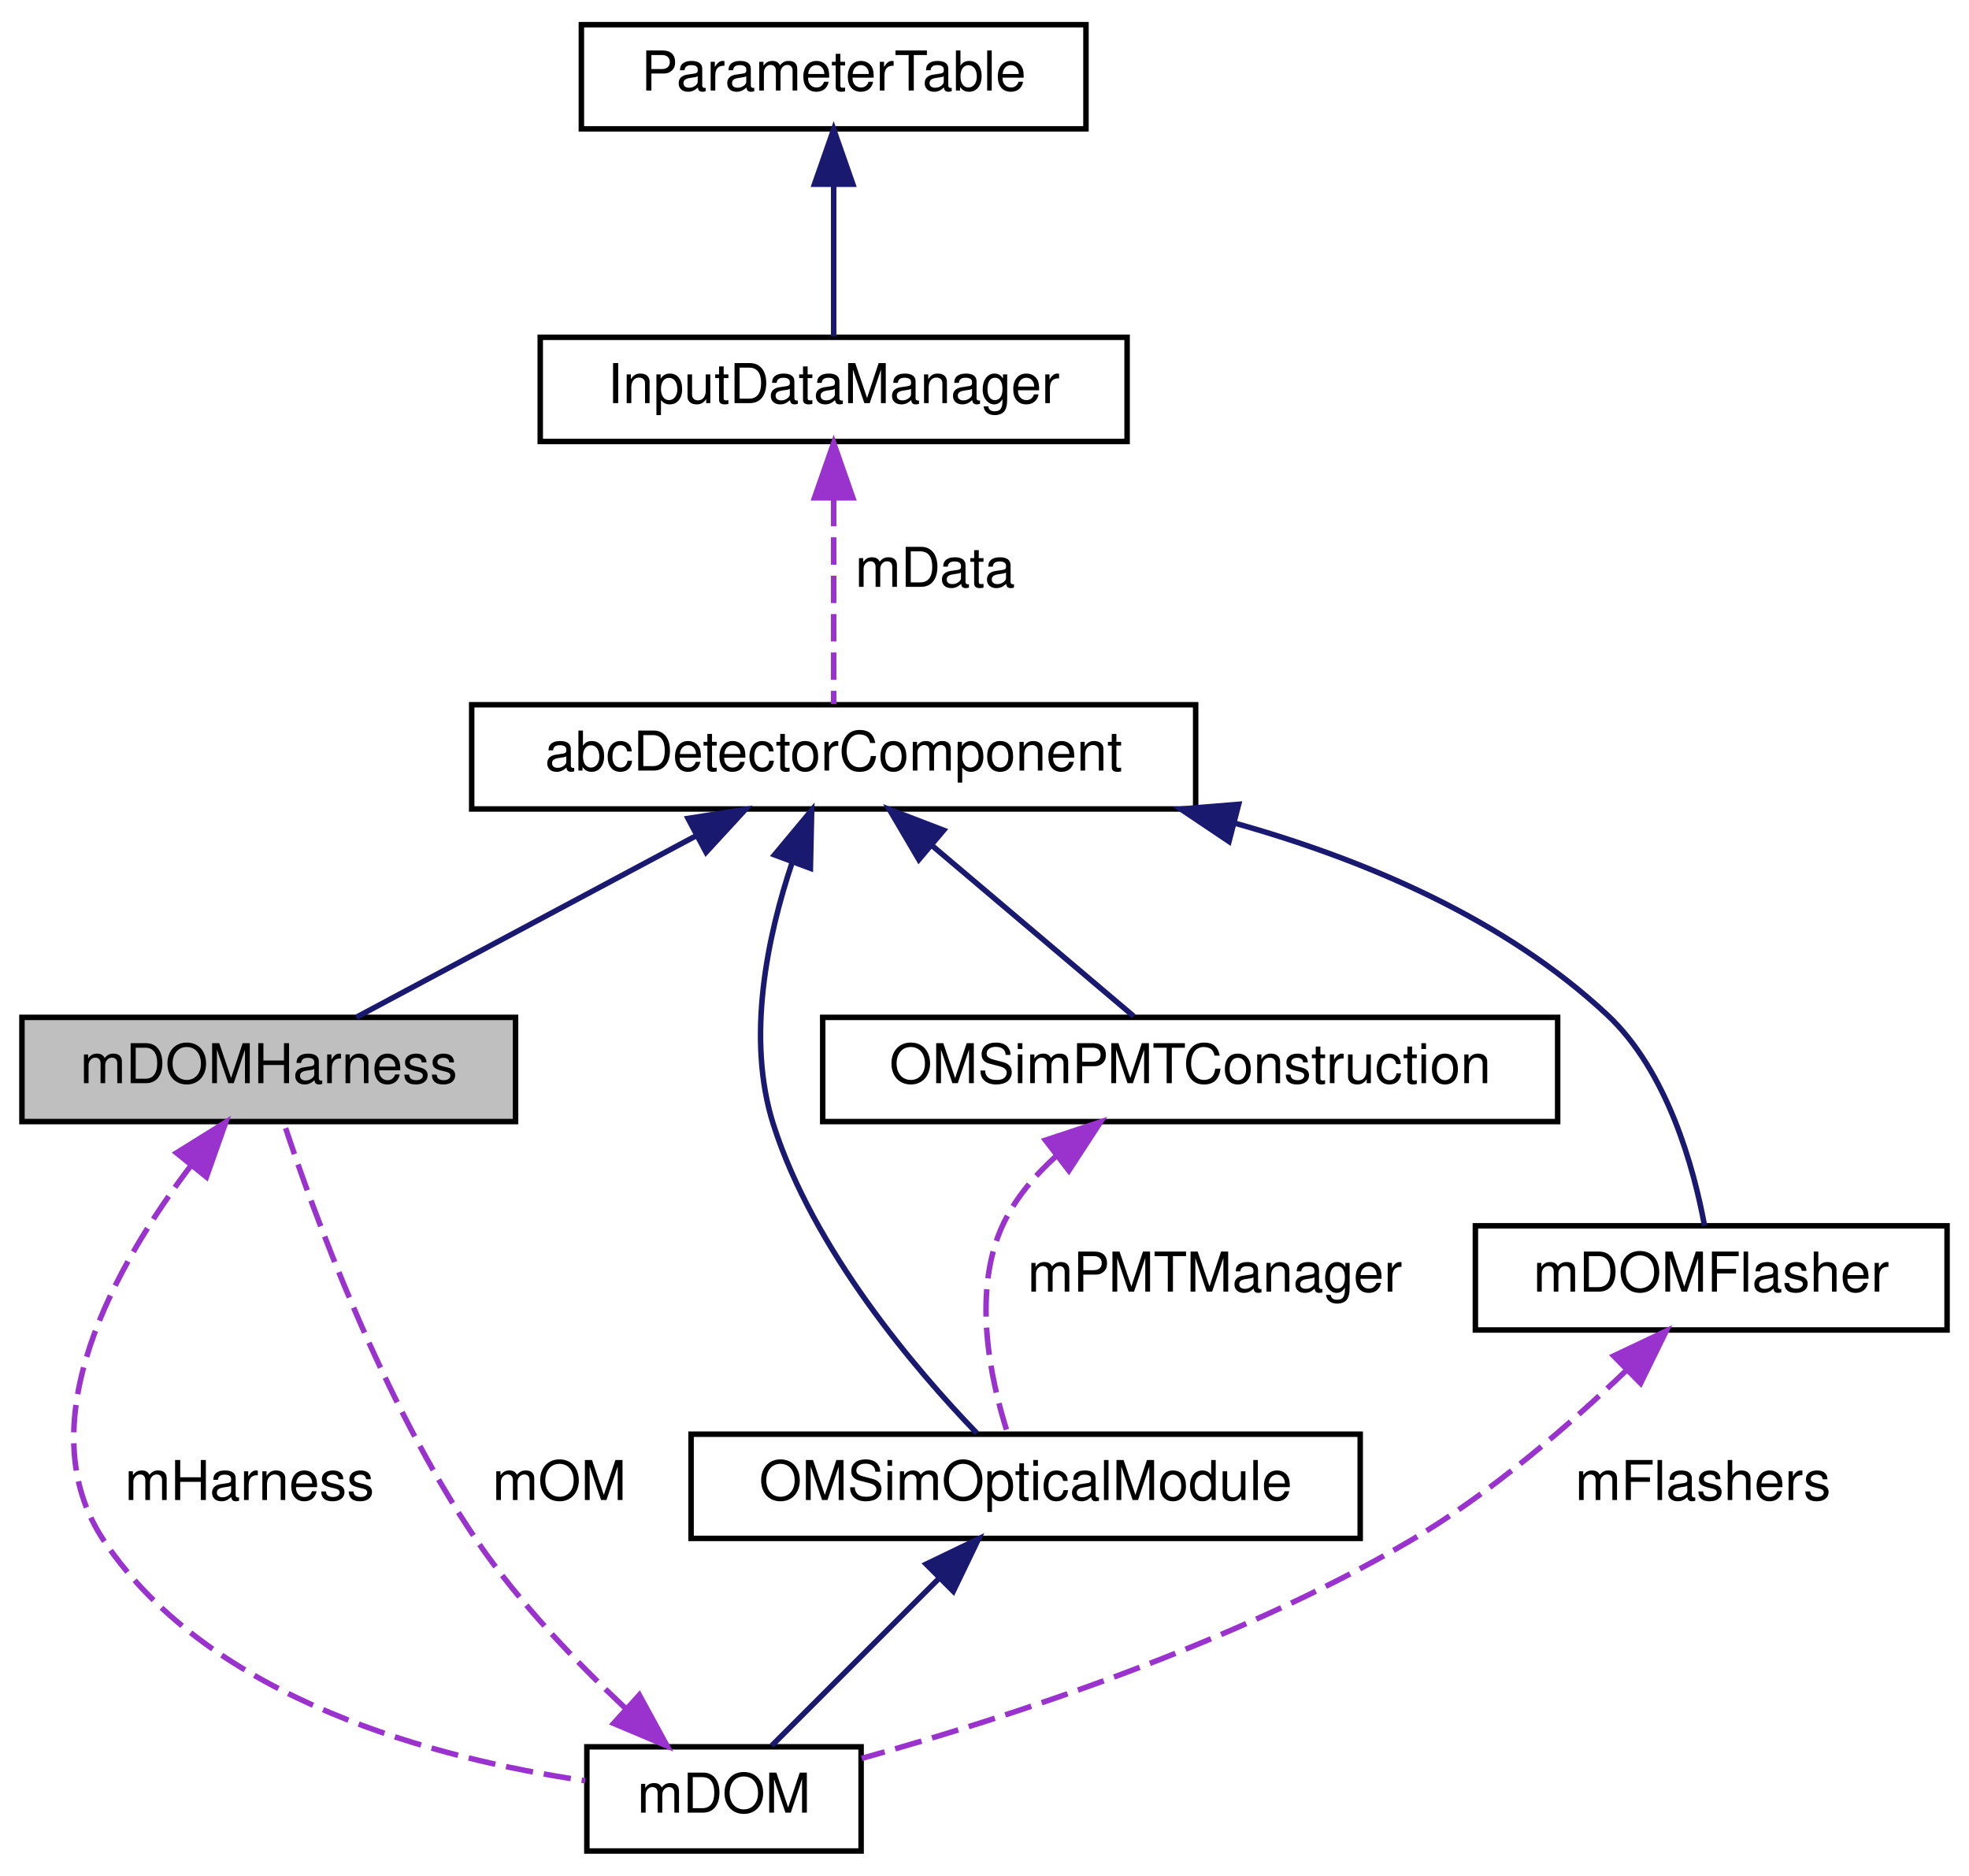
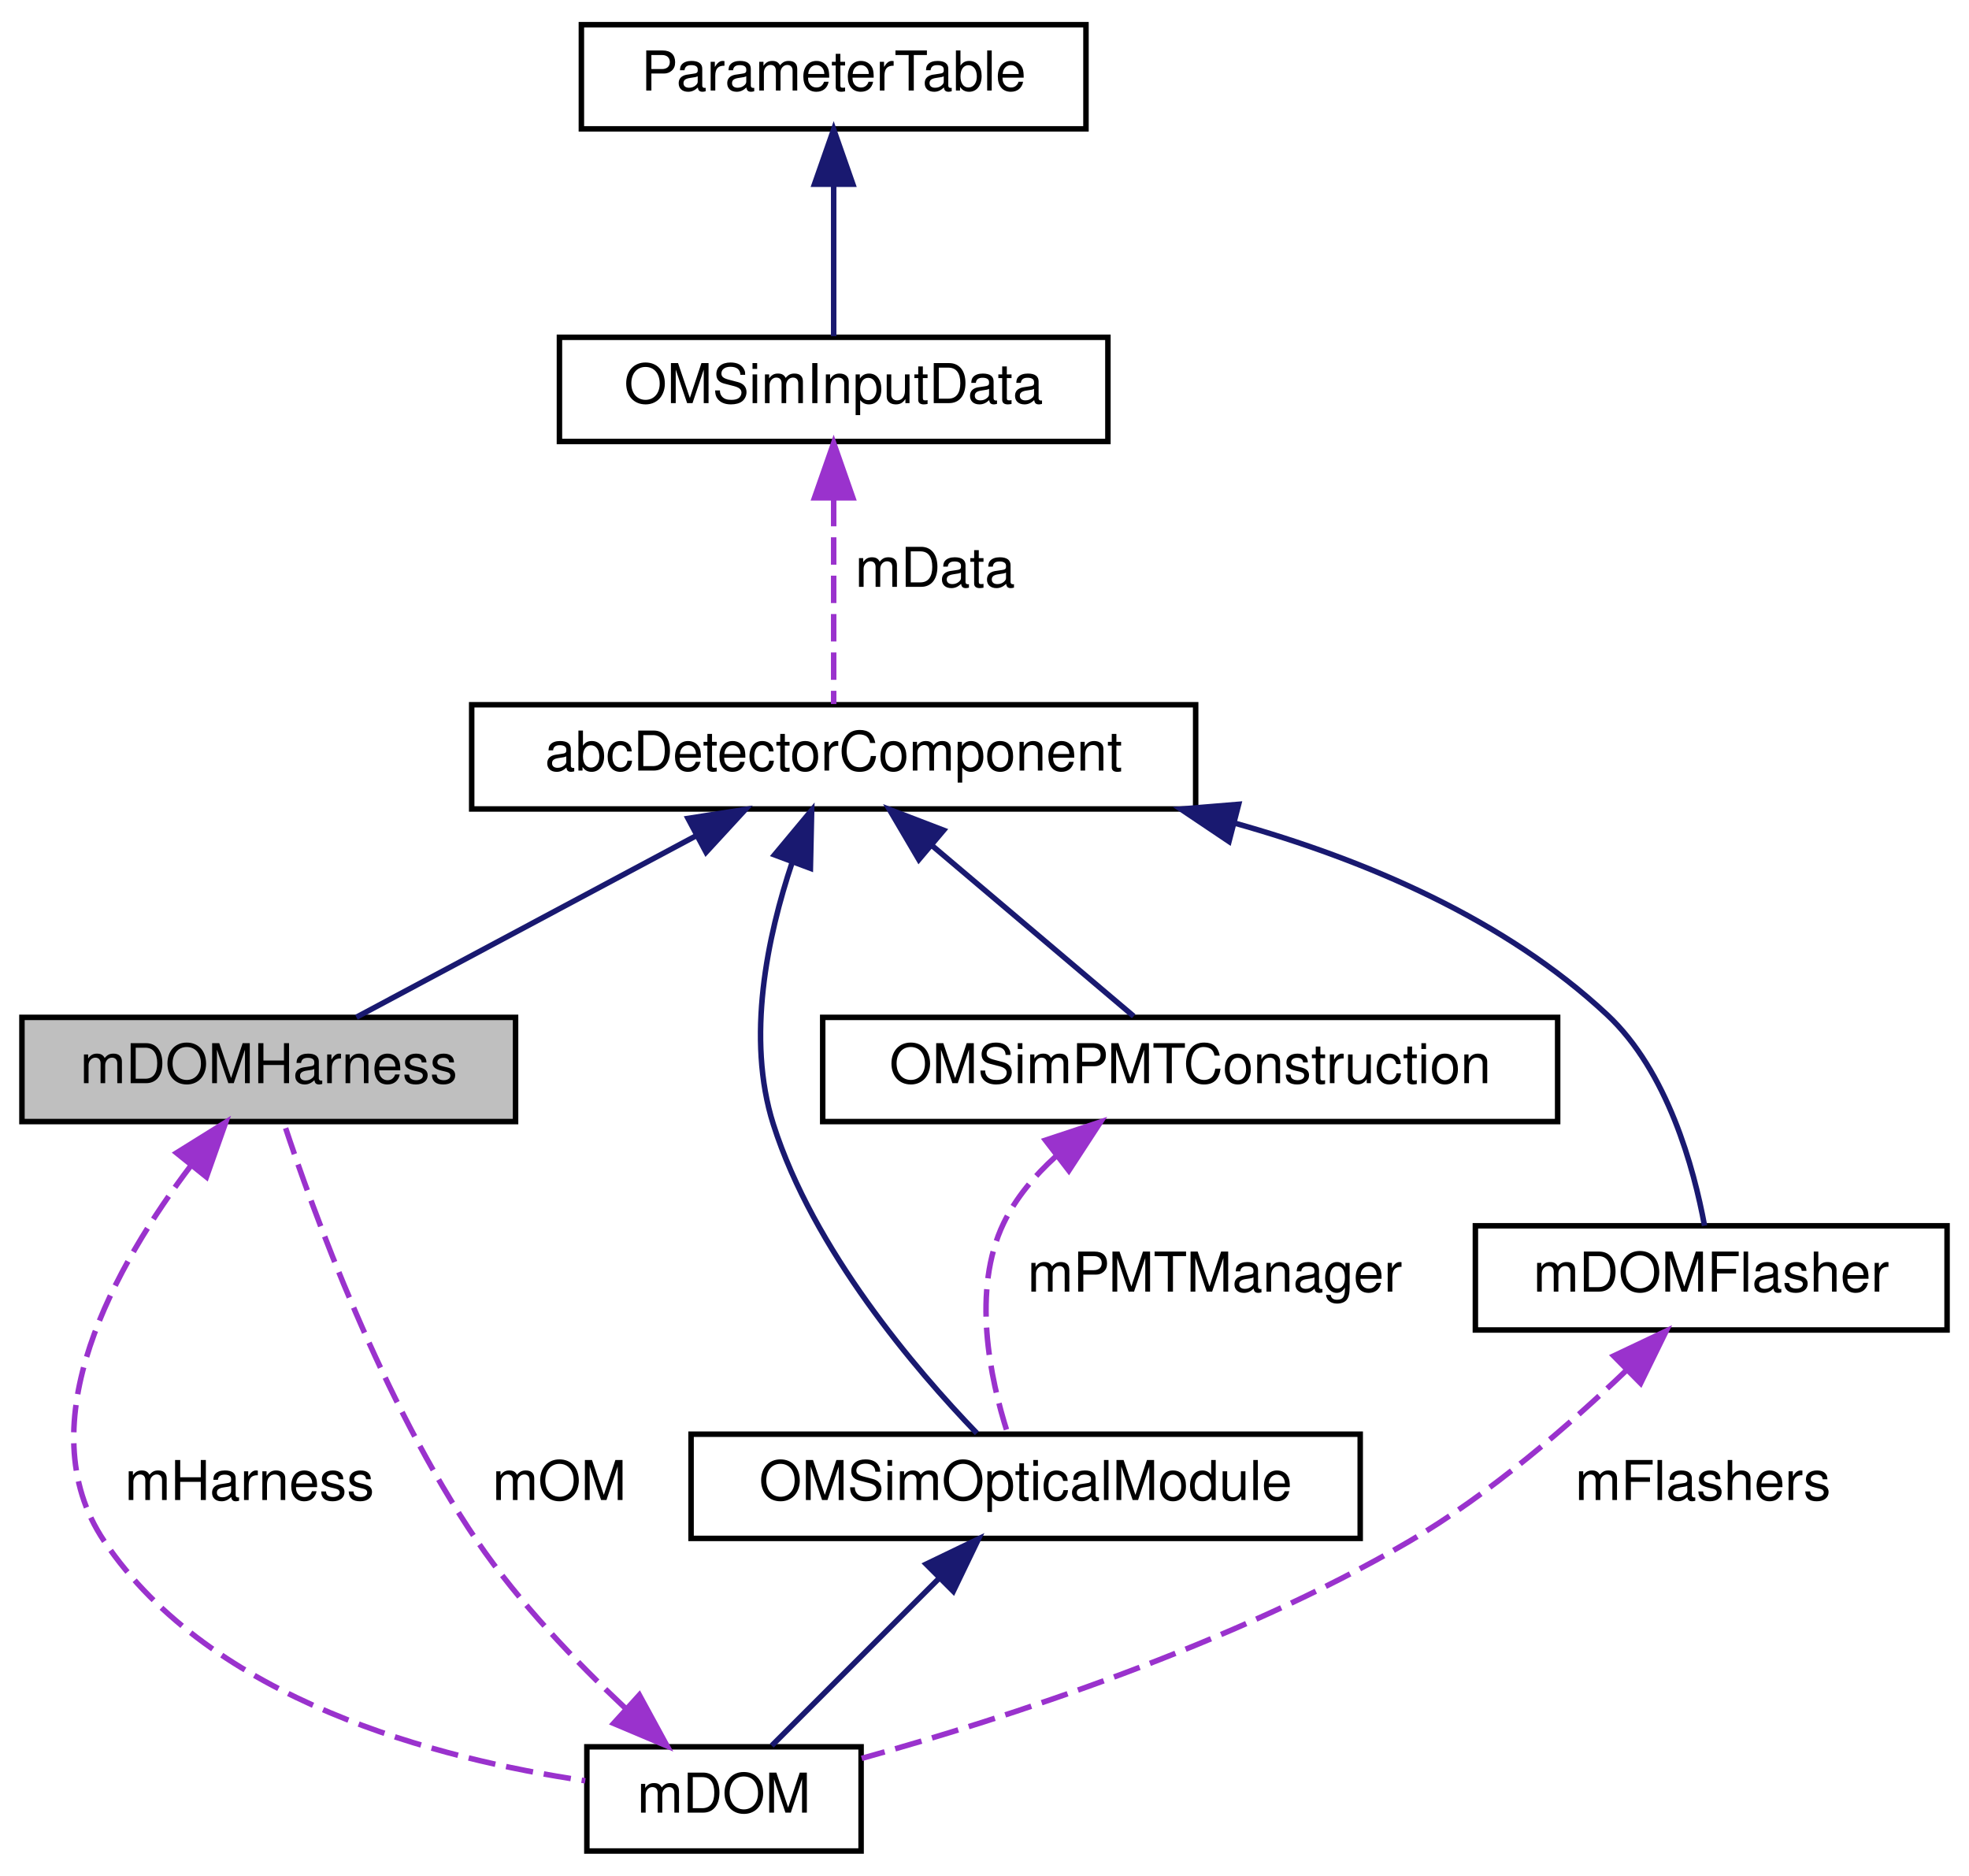
<svg xmlns="http://www.w3.org/2000/svg" xmlns:xlink="http://www.w3.org/1999/xlink" width="359pt" height="342pt" viewBox="0.00 0.00 359.00 342.00">
  <g id="graph0" class="graph" transform="scale(1 1) rotate(0) translate(4 338)">
    <g id="node1" class="node">
      <g id="a_node1">
        <a xlink:title=" ">
          <polygon fill="#bfbfbf" stroke="black" points="0,-133.5 0,-152.5 90,-152.5 90,-133.5 0,-133.5" />
          <text text-anchor="middle" x="45" y="-140.5" font-family="Helvetica,sans-Serif" font-size="10.00">mDOMHarness</text>
        </a>
      </g>
    </g>
    <g id="node5" class="node">
      <g id="a_node5">
        <a xlink:href="classm_d_o_m.html" target="_top" xlink:title=" ">
          <polygon fill="none" stroke="black" points="103,-0.5 103,-19.5 153,-19.5 153,-0.5 103,-0.5" />
          <text text-anchor="middle" x="128" y="-7.5" font-family="Helvetica,sans-Serif" font-size="10.00">mDOM</text>
        </a>
      </g>
    </g>
    <g id="edge9" class="edge">
      <path fill="none" stroke="#9a32cd" stroke-dasharray="5,2" d="M30.86,-125.54C17.22,-107.54 0.59,-78.43 15,-57 34.51,-28 75.81,-17.27 102.71,-13.31" />
      <polygon fill="#9a32cd" stroke="#9a32cd" points="28.18,-127.79 37.17,-133.39 33.64,-123.4 28.18,-127.79" />
      <text text-anchor="middle" x="41.5" y="-64.5" font-family="Helvetica,sans-Serif" font-size="10.00"> mHarness</text>
    </g>
    <g id="node2" class="node">
      <g id="a_node2">
        <a xlink:href="classabc_detector_component.html" target="_top" xlink:title="Abstract base class used for constructing detector components.">
          <polygon fill="none" stroke="black" points="82,-190.5 82,-209.5 214,-209.5 214,-190.5 82,-190.5" />
          <text text-anchor="middle" x="148" y="-197.5" font-family="Helvetica,sans-Serif" font-size="10.00">abcDetectorComponent</text>
        </a>
      </g>
    </g>
    <g id="edge1" class="edge">
      <path fill="none" stroke="midnightblue" d="M123.05,-185.68C103.74,-175.36 77.57,-161.39 60.98,-152.53" />
      <polygon fill="midnightblue" stroke="midnightblue" points="121.44,-188.78 131.91,-190.41 124.73,-182.61 121.44,-188.78" />
    </g>
    <g id="node6" class="node">
      <g id="a_node6">
        <a xlink:href="class_o_m_sim_optical_module.html" target="_top" xlink:title="Base class for OMs works as interface.">
          <polygon fill="none" stroke="black" points="122,-57.5 122,-76.5 244,-76.5 244,-57.5 122,-57.5" />
          <text text-anchor="middle" x="183" y="-64.5" font-family="Helvetica,sans-Serif" font-size="10.00">OMSimOpticalModule</text>
        </a>
      </g>
    </g>
    <g id="edge6" class="edge">
      <path fill="none" stroke="midnightblue" d="M140.43,-180.75C135.93,-167.31 132,-148.72 137,-133 144.29,-110.08 162.92,-88.29 174.11,-76.68" />
      <polygon fill="midnightblue" stroke="midnightblue" points="137.21,-182.13 143.99,-190.27 143.76,-179.68 137.21,-182.13" />
    </g>
    <g id="node7" class="node">
      <g id="a_node7">
        <a xlink:href="class_o_m_sim_p_m_t_construction.html" target="_top" xlink:title=" ">
          <polygon fill="none" stroke="black" points="146,-133.5 146,-152.5 280,-152.5 280,-133.5 146,-133.5" />
          <text text-anchor="middle" x="213" y="-140.5" font-family="Helvetica,sans-Serif" font-size="10.00">OMSimPMTConstruction</text>
        </a>
      </g>
    </g>
    <g id="edge8" class="edge">
      <path fill="none" stroke="midnightblue" d="M166.07,-183.71C177.88,-173.72 192.88,-161.02 202.7,-152.71" />
      <polygon fill="midnightblue" stroke="midnightblue" points="163.53,-181.27 158.16,-190.41 168.05,-186.62 163.53,-181.27" />
    </g>
    <g id="node8" class="node">
      <g id="a_node8">
        <a xlink:href="classm_d_o_m_flasher.html" target="_top" xlink:title="The mDOMFlasher class represents the 10 flashers in an mDOM optical module.">
          <polygon fill="none" stroke="black" points="265,-95.5 265,-114.5 351,-114.5 351,-95.5 265,-95.5" />
          <text text-anchor="middle" x="308" y="-102.5" font-family="Helvetica,sans-Serif" font-size="10.00">mDOMFlasher</text>
        </a>
      </g>
    </g>
    <g id="edge11" class="edge">
      <path fill="none" stroke="midnightblue" d="M221.11,-187.92C245.12,-181.19 270.39,-170.37 289,-153 300.07,-142.67 304.84,-125 306.78,-114.52" />
      <polygon fill="midnightblue" stroke="midnightblue" points="220.08,-184.57 211.28,-190.48 221.84,-191.35 220.08,-184.57" />
    </g>
    <g id="node3" class="node">
      <g id="a_node3">
-         <a xlink:href="class_input_data_manager.html" target="_top" xlink:title="Manages the input data, including parsing and storing material properties.">
-           <polygon fill="none" stroke="black" points="94.5,-257.5 94.5,-276.5 201.5,-276.5 201.5,-257.5 94.5,-257.5" />
-           <text text-anchor="middle" x="148" y="-264.5" font-family="Helvetica,sans-Serif" font-size="10.00">InputDataManager</text>
+         <a xlink:href="class_o_m_sim_input_data.html" target="_top" xlink:title="Manages the input data, including parsing and storing material properties.">
+           <polygon fill="none" stroke="black" points="98,-257.5 98,-276.5 198,-276.5 198,-257.5 98,-257.5" />
+           <text text-anchor="middle" x="148" y="-264.5" font-family="Helvetica,sans-Serif" font-size="10.00">OMSimInputData</text>
        </a>
      </g>
    </g>
    <g id="edge2" class="edge">
      <path fill="none" stroke="#9a32cd" stroke-dasharray="5,2" d="M148,-247.04C148,-234.67 148,-219.12 148,-209.63" />
      <polygon fill="#9a32cd" stroke="#9a32cd" points="144.5,-247.23 148,-257.23 151.5,-247.23 144.5,-247.23" />
      <text text-anchor="middle" x="166.5" y="-231" font-family="Helvetica,sans-Serif" font-size="10.00"> mData</text>
    </g>
    <g id="node4" class="node">
      <g id="a_node4">
        <a xlink:href="class_parameter_table.html" target="_top" xlink:title="A utility class for managing JSON-based data tables.">
          <polygon fill="none" stroke="black" points="102,-314.5 102,-333.5 194,-333.5 194,-314.5 102,-314.5" />
          <text text-anchor="middle" x="148" y="-321.5" font-family="Helvetica,sans-Serif" font-size="10.00">ParameterTable</text>
        </a>
      </g>
    </g>
    <g id="edge3" class="edge">
      <path fill="none" stroke="midnightblue" d="M148,-304.12C148,-294.82 148,-284.06 148,-276.71" />
      <polygon fill="midnightblue" stroke="midnightblue" points="144.5,-304.41 148,-314.41 151.5,-304.41 144.5,-304.41" />
    </g>
    <g id="edge4" class="edge">
      <path fill="none" stroke="#9a32cd" stroke-dasharray="5,2" d="M109.99,-26.57C101.07,-34.94 90.6,-45.83 83,-57 65.63,-82.53 53.03,-117.28 47.75,-133.28" />
      <polygon fill="#9a32cd" stroke="#9a32cd" points="112.57,-28.95 117.63,-19.65 107.87,-23.77 112.57,-28.95" />
      <text text-anchor="middle" x="98" y="-64.5" font-family="Helvetica,sans-Serif" font-size="10.00"> mOM</text>
    </g>
    <g id="edge5" class="edge">
      <path fill="none" stroke="midnightblue" d="M167.12,-50.12C157.22,-40.22 144.86,-27.86 136.71,-19.71" />
      <polygon fill="midnightblue" stroke="midnightblue" points="164.86,-52.81 174.41,-57.41 169.81,-47.86 164.86,-52.81" />
    </g>
    <g id="edge7" class="edge">
      <path fill="none" stroke="#9a32cd" stroke-dasharray="5,2" d="M188.47,-127.12C184.64,-123.65 181.22,-119.59 179,-115 173.09,-102.76 176.53,-86.63 179.67,-76.8" />
      <polygon fill="#9a32cd" stroke="#9a32cd" points="186.61,-130.11 196.67,-133.44 190.88,-124.56 186.61,-130.11" />
      <text text-anchor="middle" x="217.5" y="-102.5" font-family="Helvetica,sans-Serif" font-size="10.00"> mPMTManager</text>
    </g>
    <g id="edge10" class="edge">
      <path fill="none" stroke="#9a32cd" stroke-dasharray="5,2" d="M292.67,-88.27C282.23,-78.26 267.68,-65.6 253,-57 220.68,-38.07 179.21,-24.67 153.11,-17.39" />
      <polygon fill="#9a32cd" stroke="#9a32cd" points="290.21,-90.77 299.79,-95.31 295.13,-85.79 290.21,-90.77" />
      <text text-anchor="middle" x="306.5" y="-64.5" font-family="Helvetica,sans-Serif" font-size="10.00"> mFlashers</text>
    </g>
  </g>
</svg>
